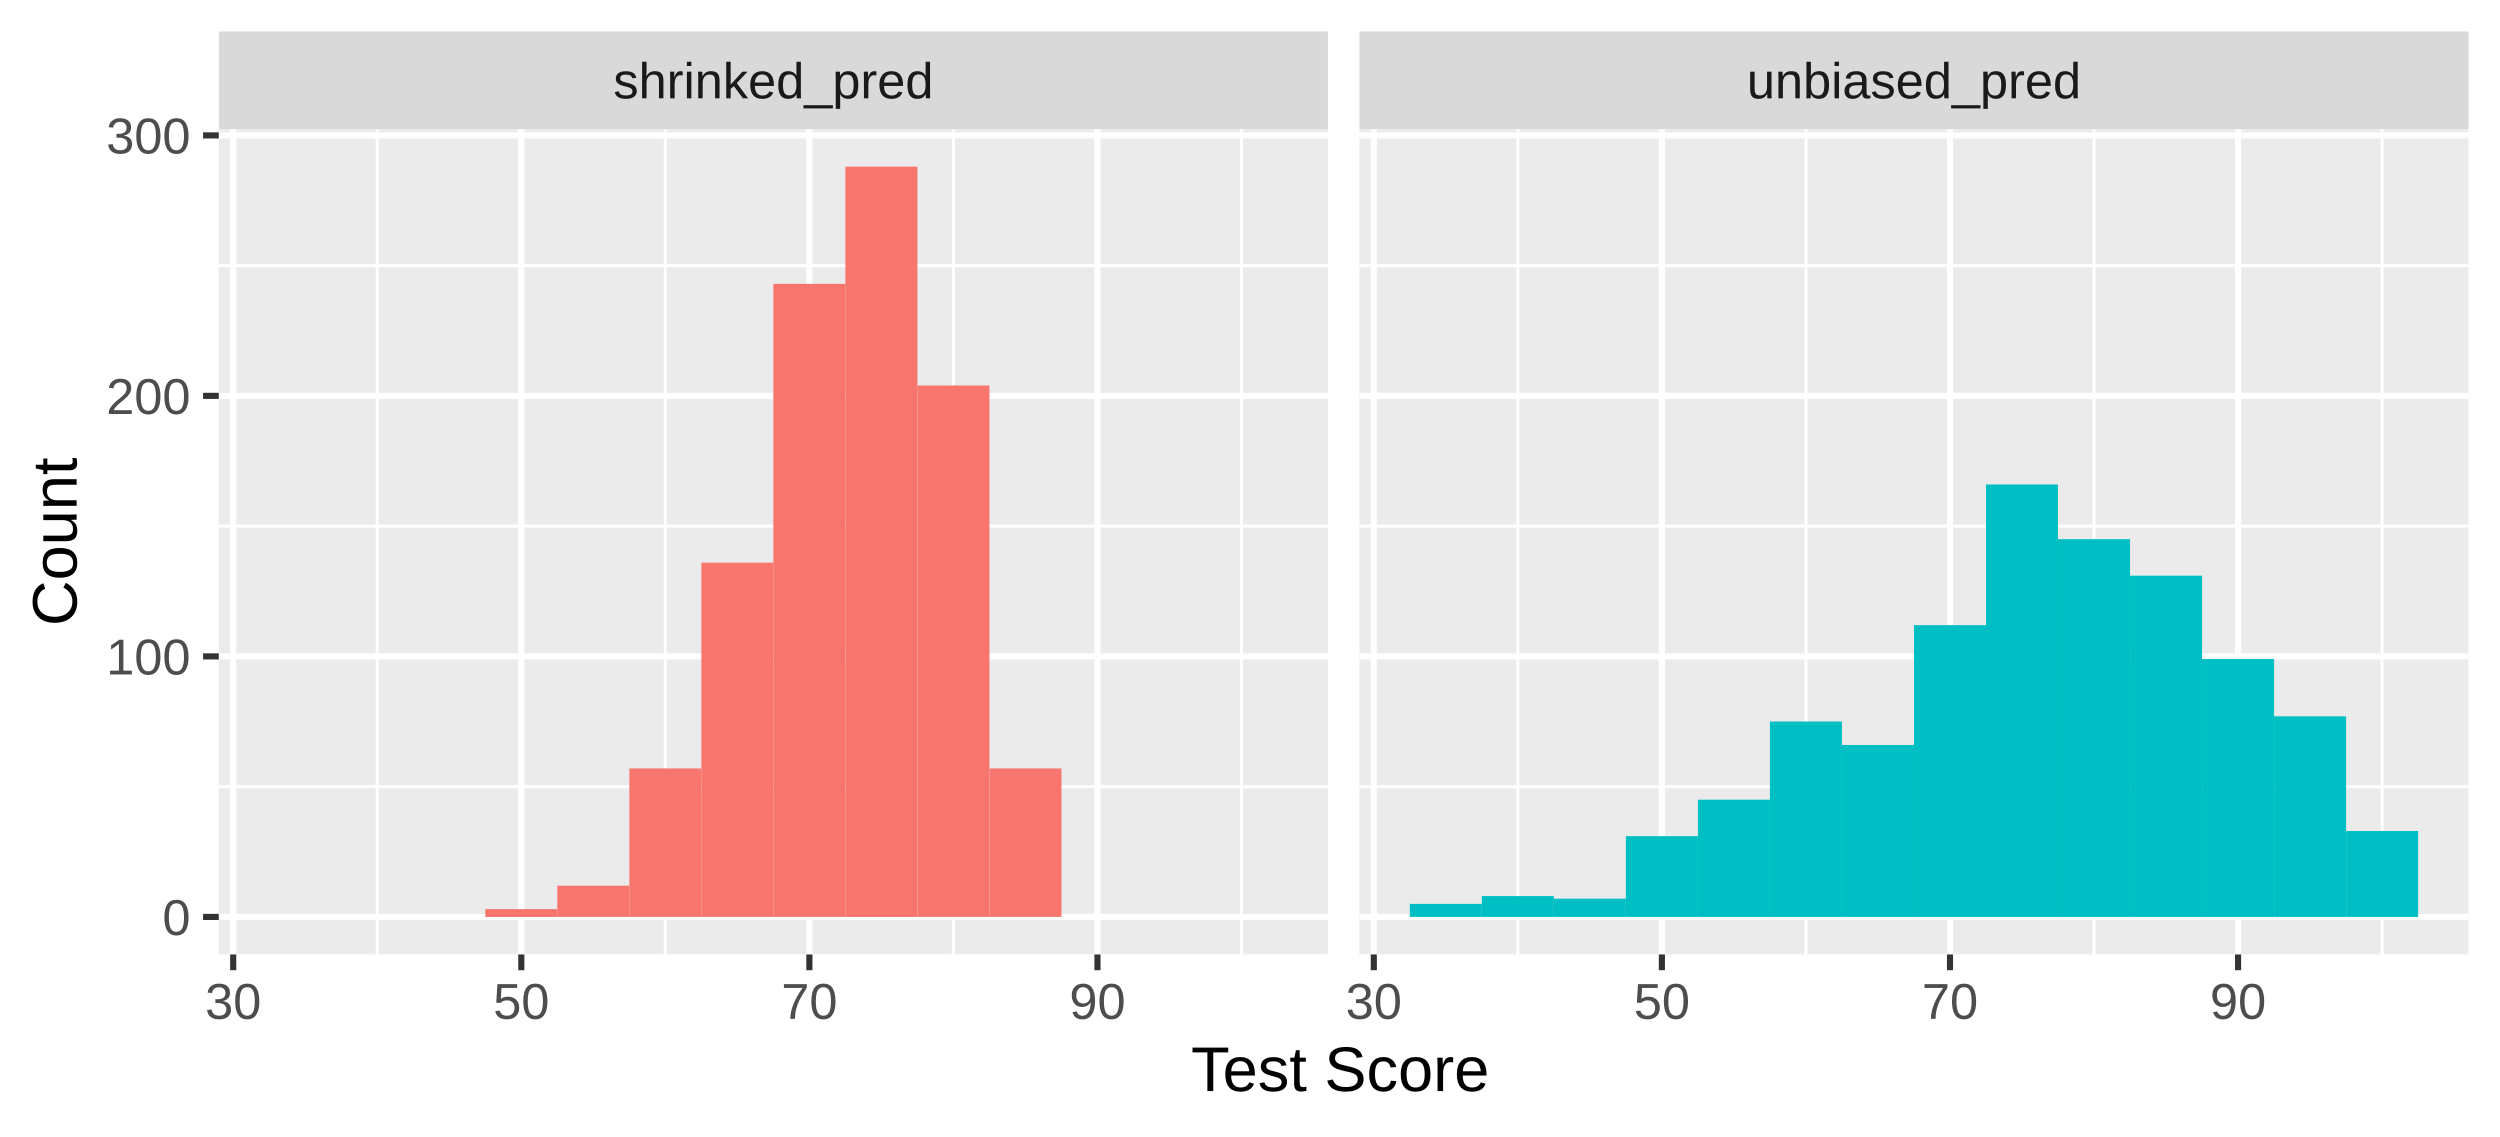
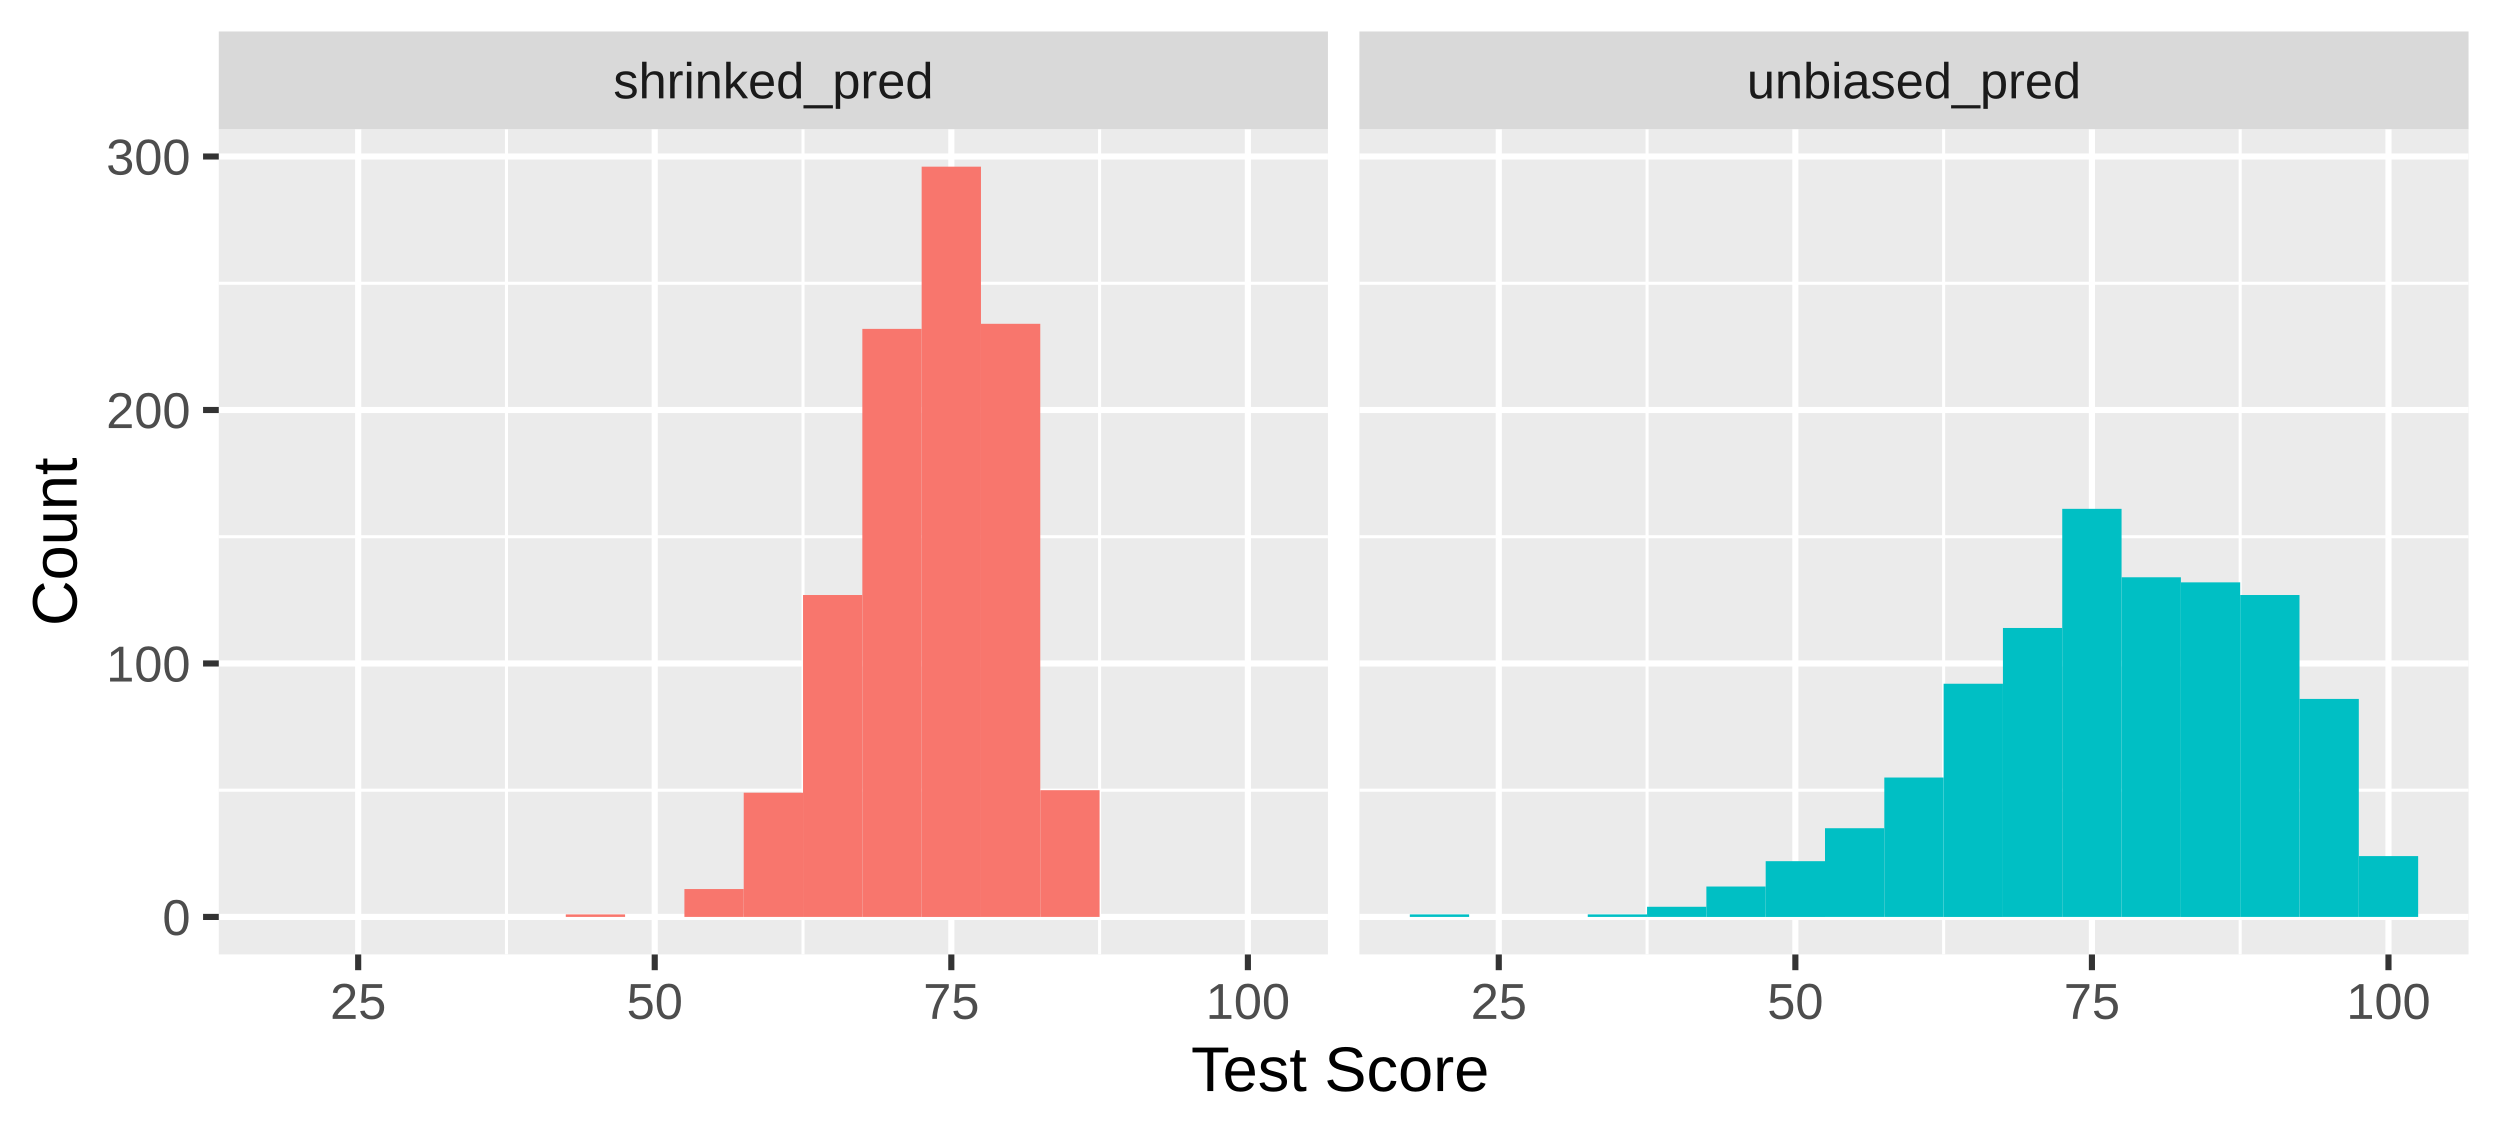
<svg xmlns="http://www.w3.org/2000/svg" viewBox="0 0 792.00 360.00">
  <defs>
    <style type="text/css">
    line, polyline, polygon, path, rect, circle {
      fill: none;
      stroke: #000000;
      stroke-linecap: round;
      stroke-linejoin: round;
      stroke-miterlimit: 10.00;
    }
  </style>
  </defs>
  <rect width="100%" height="100%" style="stroke: none; fill: #FFFFFF;" />
  <rect x="0.00" y="0.00" width="792.00" height="360.00" style="stroke-width: 1.94; stroke: #FFFFFF; fill: #FFFFFF;" />
  <defs>
    <clipPath id="cpNjkuMzF8NDIwLjY5fDMwMi4zN3w0MC45MQ==">
      <rect x="69.31" y="40.91" width="351.38" height="261.45" />
    </clipPath>
  </defs>
  <rect x="69.31" y="40.91" width="351.38" height="261.45" style="stroke-width: 1.94; stroke: none; fill: #EBEBEB;" clip-path="url(#cpNjkuMzF8NDIwLjY5fDMwMi4zN3w0MC45MQ==)" />
-   <polyline points="69.31,249.22 420.69,249.22 " style="stroke-width: 0.97; stroke: #FFFFFF; stroke-linecap: butt;" clip-path="url(#cpNjkuMzF8NDIwLjY5fDMwMi4zN3w0MC45MQ==)" />
-   <polyline points="69.31,166.69 420.69,166.69 " style="stroke-width: 0.97; stroke: #FFFFFF; stroke-linecap: butt;" clip-path="url(#cpNjkuMzF8NDIwLjY5fDMwMi4zN3w0MC45MQ==)" />
-   <polyline points="69.31,84.16 420.69,84.16 " style="stroke-width: 0.97; stroke: #FFFFFF; stroke-linecap: butt;" clip-path="url(#cpNjkuMzF8NDIwLjY5fDMwMi4zN3w0MC45MQ==)" />
-   <polyline points="119.51,302.37 119.51,40.91 " style="stroke-width: 0.97; stroke: #FFFFFF; stroke-linecap: butt;" clip-path="url(#cpNjkuMzF8NDIwLjY5fDMwMi4zN3w0MC45MQ==)" />
-   <polyline points="210.78,302.37 210.78,40.91 " style="stroke-width: 0.97; stroke: #FFFFFF; stroke-linecap: butt;" clip-path="url(#cpNjkuMzF8NDIwLjY5fDMwMi4zN3w0MC45MQ==)" />
-   <polyline points="302.05,302.37 302.05,40.91 " style="stroke-width: 0.97; stroke: #FFFFFF; stroke-linecap: butt;" clip-path="url(#cpNjkuMzF8NDIwLjY5fDMwMi4zN3w0MC45MQ==)" />
-   <polyline points="393.31,302.37 393.31,40.91 " style="stroke-width: 0.97; stroke: #FFFFFF; stroke-linecap: butt;" clip-path="url(#cpNjkuMzF8NDIwLjY5fDMwMi4zN3w0MC45MQ==)" />
+   <polyline points="69.31,250.33 420.69,250.33 " style="stroke-width: 0.97; stroke: #FFFFFF; stroke-linecap: butt;" clip-path="url(#cpNjkuMzF8NDIwLjY5fDMwMi4zN3w0MC45MQ==)" />
+   <polyline points="69.31,170.03 420.69,170.03 " style="stroke-width: 0.97; stroke: #FFFFFF; stroke-linecap: butt;" clip-path="url(#cpNjkuMzF8NDIwLjY5fDMwMi4zN3w0MC45MQ==)" />
+   <polyline points="69.31,89.73 420.69,89.73 " style="stroke-width: 0.97; stroke: #FFFFFF; stroke-linecap: butt;" clip-path="url(#cpNjkuMzF8NDIwLjY5fDMwMi4zN3w0MC45MQ==)" />
+   <polyline points="160.45,302.37 160.45,40.91 " style="stroke-width: 0.97; stroke: #FFFFFF; stroke-linecap: butt;" clip-path="url(#cpNjkuMzF8NDIwLjY5fDMwMi4zN3w0MC45MQ==)" />
+   <polyline points="254.40,302.37 254.40,40.91 " style="stroke-width: 0.97; stroke: #FFFFFF; stroke-linecap: butt;" clip-path="url(#cpNjkuMzF8NDIwLjY5fDMwMi4zN3w0MC45MQ==)" />
+   <polyline points="348.35,302.37 348.35,40.91 " style="stroke-width: 0.97; stroke: #FFFFFF; stroke-linecap: butt;" clip-path="url(#cpNjkuMzF8NDIwLjY5fDMwMi4zN3w0MC45MQ==)" />
  <polyline points="69.31,290.48 420.69,290.48 " style="stroke-width: 1.94; stroke: #FFFFFF; stroke-linecap: butt;" clip-path="url(#cpNjkuMzF8NDIwLjY5fDMwMi4zN3w0MC45MQ==)" />
-   <polyline points="69.31,207.95 420.69,207.95 " style="stroke-width: 1.94; stroke: #FFFFFF; stroke-linecap: butt;" clip-path="url(#cpNjkuMzF8NDIwLjY5fDMwMi4zN3w0MC45MQ==)" />
-   <polyline points="69.31,125.42 420.69,125.42 " style="stroke-width: 1.94; stroke: #FFFFFF; stroke-linecap: butt;" clip-path="url(#cpNjkuMzF8NDIwLjY5fDMwMi4zN3w0MC45MQ==)" />
-   <polyline points="69.31,42.89 420.69,42.89 " style="stroke-width: 1.94; stroke: #FFFFFF; stroke-linecap: butt;" clip-path="url(#cpNjkuMzF8NDIwLjY5fDMwMi4zN3w0MC45MQ==)" />
-   <polyline points="73.88,302.37 73.88,40.91 " style="stroke-width: 1.94; stroke: #FFFFFF; stroke-linecap: butt;" clip-path="url(#cpNjkuMzF8NDIwLjY5fDMwMi4zN3w0MC45MQ==)" />
-   <polyline points="165.15,302.37 165.15,40.91 " style="stroke-width: 1.94; stroke: #FFFFFF; stroke-linecap: butt;" clip-path="url(#cpNjkuMzF8NDIwLjY5fDMwMi4zN3w0MC45MQ==)" />
-   <polyline points="256.41,302.37 256.41,40.91 " style="stroke-width: 1.94; stroke: #FFFFFF; stroke-linecap: butt;" clip-path="url(#cpNjkuMzF8NDIwLjY5fDMwMi4zN3w0MC45MQ==)" />
-   <polyline points="347.68,302.37 347.68,40.91 " style="stroke-width: 1.94; stroke: #FFFFFF; stroke-linecap: butt;" clip-path="url(#cpNjkuMzF8NDIwLjY5fDMwMi4zN3w0MC45MQ==)" />
-   <rect x="85.29" y="290.48" width="22.82" height="0.00" style="stroke-width: 1.07; stroke: none; stroke-linecap: square; stroke-linejoin: miter; fill: #F8766D;" clip-path="url(#cpNjkuMzF8NDIwLjY5fDMwMi4zN3w0MC45MQ==)" />
-   <rect x="108.10" y="290.48" width="22.82" height="0.00" style="stroke-width: 1.07; stroke: none; stroke-linecap: square; stroke-linejoin: miter; fill: #F8766D;" clip-path="url(#cpNjkuMzF8NDIwLjY5fDMwMi4zN3w0MC45MQ==)" />
-   <rect x="130.92" y="290.48" width="22.82" height="0.00" style="stroke-width: 1.07; stroke: none; stroke-linecap: square; stroke-linejoin: miter; fill: #F8766D;" clip-path="url(#cpNjkuMzF8NDIwLjY5fDMwMi4zN3w0MC45MQ==)" />
-   <rect x="153.74" y="288.01" width="22.82" height="2.48" style="stroke-width: 1.07; stroke: none; stroke-linecap: square; stroke-linejoin: miter; fill: #F8766D;" clip-path="url(#cpNjkuMzF8NDIwLjY5fDMwMi4zN3w0MC45MQ==)" />
-   <rect x="176.55" y="280.58" width="22.82" height="9.90" style="stroke-width: 1.07; stroke: none; stroke-linecap: square; stroke-linejoin: miter; fill: #F8766D;" clip-path="url(#cpNjkuMzF8NDIwLjY5fDMwMi4zN3w0MC45MQ==)" />
-   <rect x="199.37" y="243.44" width="22.82" height="47.04" style="stroke-width: 1.07; stroke: none; stroke-linecap: square; stroke-linejoin: miter; fill: #F8766D;" clip-path="url(#cpNjkuMzF8NDIwLjY5fDMwMi4zN3w0MC45MQ==)" />
-   <rect x="222.19" y="178.24" width="22.82" height="112.24" style="stroke-width: 1.07; stroke: none; stroke-linecap: square; stroke-linejoin: miter; fill: #F8766D;" clip-path="url(#cpNjkuMzF8NDIwLjY5fDMwMi4zN3w0MC45MQ==)" />
-   <rect x="245.00" y="89.93" width="22.82" height="200.55" style="stroke-width: 1.07; stroke: none; stroke-linecap: square; stroke-linejoin: miter; fill: #F8766D;" clip-path="url(#cpNjkuMzF8NDIwLjY5fDMwMi4zN3w0MC45MQ==)" />
-   <rect x="267.82" y="52.80" width="22.82" height="237.69" style="stroke-width: 1.07; stroke: none; stroke-linecap: square; stroke-linejoin: miter; fill: #F8766D;" clip-path="url(#cpNjkuMzF8NDIwLjY5fDMwMi4zN3w0MC45MQ==)" />
-   <rect x="290.64" y="122.12" width="22.82" height="168.36" style="stroke-width: 1.07; stroke: none; stroke-linecap: square; stroke-linejoin: miter; fill: #F8766D;" clip-path="url(#cpNjkuMzF8NDIwLjY5fDMwMi4zN3w0MC45MQ==)" />
-   <rect x="313.46" y="243.44" width="22.82" height="47.04" style="stroke-width: 1.07; stroke: none; stroke-linecap: square; stroke-linejoin: miter; fill: #F8766D;" clip-path="url(#cpNjkuMzF8NDIwLjY5fDMwMi4zN3w0MC45MQ==)" />
-   <rect x="336.27" y="290.48" width="22.82" height="0.00" style="stroke-width: 1.07; stroke: none; stroke-linecap: square; stroke-linejoin: miter; fill: #F8766D;" clip-path="url(#cpNjkuMzF8NDIwLjY5fDMwMi4zN3w0MC45MQ==)" />
-   <rect x="359.09" y="290.48" width="22.82" height="0.00" style="stroke-width: 1.07; stroke: none; stroke-linecap: square; stroke-linejoin: miter; fill: #F8766D;" clip-path="url(#cpNjkuMzF8NDIwLjY5fDMwMi4zN3w0MC45MQ==)" />
-   <rect x="381.91" y="290.48" width="22.82" height="0.00" style="stroke-width: 1.07; stroke: none; stroke-linecap: square; stroke-linejoin: miter; fill: #F8766D;" clip-path="url(#cpNjkuMzF8NDIwLjY5fDMwMi4zN3w0MC45MQ==)" />
+   <polyline points="69.31,210.18 420.69,210.18 " style="stroke-width: 1.94; stroke: #FFFFFF; stroke-linecap: butt;" clip-path="url(#cpNjkuMzF8NDIwLjY5fDMwMi4zN3w0MC45MQ==)" />
+   <polyline points="69.31,129.88 420.69,129.88 " style="stroke-width: 1.94; stroke: #FFFFFF; stroke-linecap: butt;" clip-path="url(#cpNjkuMzF8NDIwLjY5fDMwMi4zN3w0MC45MQ==)" />
+   <polyline points="69.31,49.58 420.69,49.58 " style="stroke-width: 1.94; stroke: #FFFFFF; stroke-linecap: butt;" clip-path="url(#cpNjkuMzF8NDIwLjY5fDMwMi4zN3w0MC45MQ==)" />
+   <polyline points="113.47,302.37 113.47,40.91 " style="stroke-width: 1.94; stroke: #FFFFFF; stroke-linecap: butt;" clip-path="url(#cpNjkuMzF8NDIwLjY5fDMwMi4zN3w0MC45MQ==)" />
+   <polyline points="207.42,302.37 207.42,40.91 " style="stroke-width: 1.94; stroke: #FFFFFF; stroke-linecap: butt;" clip-path="url(#cpNjkuMzF8NDIwLjY5fDMwMi4zN3w0MC45MQ==)" />
+   <polyline points="301.38,302.37 301.38,40.91 " style="stroke-width: 1.94; stroke: #FFFFFF; stroke-linecap: butt;" clip-path="url(#cpNjkuMzF8NDIwLjY5fDMwMi4zN3w0MC45MQ==)" />
+   <polyline points="395.33,302.37 395.33,40.91 " style="stroke-width: 1.94; stroke: #FFFFFF; stroke-linecap: butt;" clip-path="url(#cpNjkuMzF8NDIwLjY5fDMwMi4zN3w0MC45MQ==)" />
+   <rect x="85.29" y="290.48" width="18.79" height="0.00" style="stroke-width: 1.07; stroke: none; stroke-linecap: square; stroke-linejoin: miter; fill: #F8766D;" clip-path="url(#cpNjkuMzF8NDIwLjY5fDMwMi4zN3w0MC45MQ==)" />
+   <rect x="104.08" y="290.48" width="18.79" height="0.00" style="stroke-width: 1.07; stroke: none; stroke-linecap: square; stroke-linejoin: miter; fill: #F8766D;" clip-path="url(#cpNjkuMzF8NDIwLjY5fDMwMi4zN3w0MC45MQ==)" />
+   <rect x="122.87" y="290.48" width="18.79" height="0.00" style="stroke-width: 1.07; stroke: none; stroke-linecap: square; stroke-linejoin: miter; fill: #F8766D;" clip-path="url(#cpNjkuMzF8NDIwLjY5fDMwMi4zN3w0MC45MQ==)" />
+   <rect x="141.66" y="290.48" width="18.79" height="0.00" style="stroke-width: 1.07; stroke: none; stroke-linecap: square; stroke-linejoin: miter; fill: #F8766D;" clip-path="url(#cpNjkuMzF8NDIwLjY5fDMwMi4zN3w0MC45MQ==)" />
+   <rect x="160.45" y="290.48" width="18.79" height="0.00" style="stroke-width: 1.07; stroke: none; stroke-linecap: square; stroke-linejoin: miter; fill: #F8766D;" clip-path="url(#cpNjkuMzF8NDIwLjY5fDMwMi4zN3w0MC45MQ==)" />
+   <rect x="179.24" y="289.68" width="18.79" height="0.80" style="stroke-width: 1.07; stroke: none; stroke-linecap: square; stroke-linejoin: miter; fill: #F8766D;" clip-path="url(#cpNjkuMzF8NDIwLjY5fDMwMi4zN3w0MC45MQ==)" />
+   <rect x="198.03" y="290.48" width="18.79" height="0.00" style="stroke-width: 1.07; stroke: none; stroke-linecap: square; stroke-linejoin: miter; fill: #F8766D;" clip-path="url(#cpNjkuMzF8NDIwLjY5fDMwMi4zN3w0MC45MQ==)" />
+   <rect x="216.82" y="281.65" width="18.79" height="8.83" style="stroke-width: 1.07; stroke: none; stroke-linecap: square; stroke-linejoin: miter; fill: #F8766D;" clip-path="url(#cpNjkuMzF8NDIwLjY5fDMwMi4zN3w0MC45MQ==)" />
+   <rect x="235.61" y="251.13" width="18.79" height="39.35" style="stroke-width: 1.07; stroke: none; stroke-linecap: square; stroke-linejoin: miter; fill: #F8766D;" clip-path="url(#cpNjkuMzF8NDIwLjY5fDMwMi4zN3w0MC45MQ==)" />
+   <rect x="254.40" y="188.50" width="18.79" height="101.98" style="stroke-width: 1.07; stroke: none; stroke-linecap: square; stroke-linejoin: miter; fill: #F8766D;" clip-path="url(#cpNjkuMzF8NDIwLjY5fDMwMi4zN3w0MC45MQ==)" />
+   <rect x="273.19" y="104.19" width="18.79" height="186.29" style="stroke-width: 1.07; stroke: none; stroke-linecap: square; stroke-linejoin: miter; fill: #F8766D;" clip-path="url(#cpNjkuMzF8NDIwLjY5fDMwMi4zN3w0MC45MQ==)" />
+   <rect x="291.98" y="52.80" width="18.79" height="237.69" style="stroke-width: 1.07; stroke: none; stroke-linecap: square; stroke-linejoin: miter; fill: #F8766D;" clip-path="url(#cpNjkuMzF8NDIwLjY5fDMwMi4zN3w0MC45MQ==)" />
+   <rect x="310.77" y="102.58" width="18.79" height="187.90" style="stroke-width: 1.07; stroke: none; stroke-linecap: square; stroke-linejoin: miter; fill: #F8766D;" clip-path="url(#cpNjkuMzF8NDIwLjY5fDMwMi4zN3w0MC45MQ==)" />
+   <rect x="329.56" y="250.33" width="18.79" height="40.15" style="stroke-width: 1.07; stroke: none; stroke-linecap: square; stroke-linejoin: miter; fill: #F8766D;" clip-path="url(#cpNjkuMzF8NDIwLjY5fDMwMi4zN3w0MC45MQ==)" />
+   <rect x="348.35" y="290.48" width="18.79" height="0.00" style="stroke-width: 1.07; stroke: none; stroke-linecap: square; stroke-linejoin: miter; fill: #F8766D;" clip-path="url(#cpNjkuMzF8NDIwLjY5fDMwMi4zN3w0MC45MQ==)" />
+   <rect x="367.14" y="290.48" width="18.79" height="0.00" style="stroke-width: 1.07; stroke: none; stroke-linecap: square; stroke-linejoin: miter; fill: #F8766D;" clip-path="url(#cpNjkuMzF8NDIwLjY5fDMwMi4zN3w0MC45MQ==)" />
+   <rect x="385.93" y="290.48" width="18.79" height="0.00" style="stroke-width: 1.07; stroke: none; stroke-linecap: square; stroke-linejoin: miter; fill: #F8766D;" clip-path="url(#cpNjkuMzF8NDIwLjY5fDMwMi4zN3w0MC45MQ==)" />
  <defs>
    <clipPath id="cpMC4wMHw3OTIuMDB8MzYwLjAwfDAuMDA=">
      <rect x="0.00" y="0.00" width="792.00" height="360.00" />
    </clipPath>
  </defs>
  <defs>
    <clipPath id="cpNDMwLjY2fDc4Mi4wNHwzMDIuMzd8NDAuOTE=">
      <rect x="430.66" y="40.91" width="351.38" height="261.45" />
    </clipPath>
  </defs>
  <rect x="430.66" y="40.91" width="351.38" height="261.45" style="stroke-width: 1.94; stroke: none; fill: #EBEBEB;" clip-path="url(#cpNDMwLjY2fDc4Mi4wNHwzMDIuMzd8NDAuOTE=)" />
-   <polyline points="430.66,249.22 782.04,249.22 " style="stroke-width: 0.97; stroke: #FFFFFF; stroke-linecap: butt;" clip-path="url(#cpNDMwLjY2fDc4Mi4wNHwzMDIuMzd8NDAuOTE=)" />
-   <polyline points="430.66,166.69 782.04,166.69 " style="stroke-width: 0.97; stroke: #FFFFFF; stroke-linecap: butt;" clip-path="url(#cpNDMwLjY2fDc4Mi4wNHwzMDIuMzd8NDAuOTE=)" />
-   <polyline points="430.66,84.16 782.04,84.16 " style="stroke-width: 0.97; stroke: #FFFFFF; stroke-linecap: butt;" clip-path="url(#cpNDMwLjY2fDc4Mi4wNHwzMDIuMzd8NDAuOTE=)" />
-   <polyline points="480.85,302.37 480.85,40.91 " style="stroke-width: 0.97; stroke: #FFFFFF; stroke-linecap: butt;" clip-path="url(#cpNDMwLjY2fDc4Mi4wNHwzMDIuMzd8NDAuOTE=)" />
-   <polyline points="572.12,302.37 572.12,40.91 " style="stroke-width: 0.97; stroke: #FFFFFF; stroke-linecap: butt;" clip-path="url(#cpNDMwLjY2fDc4Mi4wNHwzMDIuMzd8NDAuOTE=)" />
-   <polyline points="663.39,302.37 663.39,40.91 " style="stroke-width: 0.97; stroke: #FFFFFF; stroke-linecap: butt;" clip-path="url(#cpNDMwLjY2fDc4Mi4wNHwzMDIuMzd8NDAuOTE=)" />
-   <polyline points="754.66,302.37 754.66,40.91 " style="stroke-width: 0.97; stroke: #FFFFFF; stroke-linecap: butt;" clip-path="url(#cpNDMwLjY2fDc4Mi4wNHwzMDIuMzd8NDAuOTE=)" />
+   <polyline points="430.66,250.33 782.04,250.33 " style="stroke-width: 0.97; stroke: #FFFFFF; stroke-linecap: butt;" clip-path="url(#cpNDMwLjY2fDc4Mi4wNHwzMDIuMzd8NDAuOTE=)" />
+   <polyline points="430.66,170.03 782.04,170.03 " style="stroke-width: 0.97; stroke: #FFFFFF; stroke-linecap: butt;" clip-path="url(#cpNDMwLjY2fDc4Mi4wNHwzMDIuMzd8NDAuOTE=)" />
+   <polyline points="430.66,89.73 782.04,89.73 " style="stroke-width: 0.97; stroke: #FFFFFF; stroke-linecap: butt;" clip-path="url(#cpNDMwLjY2fDc4Mi4wNHwzMDIuMzd8NDAuOTE=)" />
+   <polyline points="521.79,302.37 521.79,40.91 " style="stroke-width: 0.97; stroke: #FFFFFF; stroke-linecap: butt;" clip-path="url(#cpNDMwLjY2fDc4Mi4wNHwzMDIuMzd8NDAuOTE=)" />
+   <polyline points="615.74,302.37 615.74,40.91 " style="stroke-width: 0.97; stroke: #FFFFFF; stroke-linecap: butt;" clip-path="url(#cpNDMwLjY2fDc4Mi4wNHwzMDIuMzd8NDAuOTE=)" />
+   <polyline points="709.69,302.37 709.69,40.91 " style="stroke-width: 0.97; stroke: #FFFFFF; stroke-linecap: butt;" clip-path="url(#cpNDMwLjY2fDc4Mi4wNHwzMDIuMzd8NDAuOTE=)" />
  <polyline points="430.66,290.48 782.04,290.48 " style="stroke-width: 1.94; stroke: #FFFFFF; stroke-linecap: butt;" clip-path="url(#cpNDMwLjY2fDc4Mi4wNHwzMDIuMzd8NDAuOTE=)" />
-   <polyline points="430.66,207.95 782.04,207.95 " style="stroke-width: 1.94; stroke: #FFFFFF; stroke-linecap: butt;" clip-path="url(#cpNDMwLjY2fDc4Mi4wNHwzMDIuMzd8NDAuOTE=)" />
-   <polyline points="430.66,125.42 782.04,125.42 " style="stroke-width: 1.94; stroke: #FFFFFF; stroke-linecap: butt;" clip-path="url(#cpNDMwLjY2fDc4Mi4wNHwzMDIuMzd8NDAuOTE=)" />
-   <polyline points="430.66,42.89 782.04,42.89 " style="stroke-width: 1.94; stroke: #FFFFFF; stroke-linecap: butt;" clip-path="url(#cpNDMwLjY2fDc4Mi4wNHwzMDIuMzd8NDAuOTE=)" />
-   <polyline points="435.22,302.37 435.22,40.91 " style="stroke-width: 1.94; stroke: #FFFFFF; stroke-linecap: butt;" clip-path="url(#cpNDMwLjY2fDc4Mi4wNHwzMDIuMzd8NDAuOTE=)" />
-   <polyline points="526.49,302.37 526.49,40.91 " style="stroke-width: 1.94; stroke: #FFFFFF; stroke-linecap: butt;" clip-path="url(#cpNDMwLjY2fDc4Mi4wNHwzMDIuMzd8NDAuOTE=)" />
-   <polyline points="617.76,302.37 617.76,40.91 " style="stroke-width: 1.94; stroke: #FFFFFF; stroke-linecap: butt;" clip-path="url(#cpNDMwLjY2fDc4Mi4wNHwzMDIuMzd8NDAuOTE=)" />
-   <polyline points="709.02,302.37 709.02,40.91 " style="stroke-width: 1.94; stroke: #FFFFFF; stroke-linecap: butt;" clip-path="url(#cpNDMwLjY2fDc4Mi4wNHwzMDIuMzd8NDAuOTE=)" />
-   <rect x="446.63" y="286.35" width="22.82" height="4.13" style="stroke-width: 1.07; stroke: none; stroke-linecap: square; stroke-linejoin: miter; fill: #00BFC4;" clip-path="url(#cpNDMwLjY2fDc4Mi4wNHwzMDIuMzd8NDAuOTE=)" />
-   <rect x="469.45" y="283.88" width="22.82" height="6.60" style="stroke-width: 1.07; stroke: none; stroke-linecap: square; stroke-linejoin: miter; fill: #00BFC4;" clip-path="url(#cpNDMwLjY2fDc4Mi4wNHwzMDIuMzd8NDAuOTE=)" />
-   <rect x="492.26" y="284.70" width="22.82" height="5.78" style="stroke-width: 1.07; stroke: none; stroke-linecap: square; stroke-linejoin: miter; fill: #00BFC4;" clip-path="url(#cpNDMwLjY2fDc4Mi4wNHwzMDIuMzd8NDAuOTE=)" />
-   <rect x="515.08" y="264.90" width="22.82" height="25.58" style="stroke-width: 1.07; stroke: none; stroke-linecap: square; stroke-linejoin: miter; fill: #00BFC4;" clip-path="url(#cpNDMwLjY2fDc4Mi4wNHwzMDIuMzd8NDAuOTE=)" />
-   <rect x="537.90" y="253.34" width="22.82" height="37.14" style="stroke-width: 1.07; stroke: none; stroke-linecap: square; stroke-linejoin: miter; fill: #00BFC4;" clip-path="url(#cpNDMwLjY2fDc4Mi4wNHwzMDIuMzd8NDAuOTE=)" />
-   <rect x="560.71" y="228.58" width="22.82" height="61.90" style="stroke-width: 1.07; stroke: none; stroke-linecap: square; stroke-linejoin: miter; fill: #00BFC4;" clip-path="url(#cpNDMwLjY2fDc4Mi4wNHwzMDIuMzd8NDAuOTE=)" />
-   <rect x="583.53" y="236.01" width="22.82" height="54.47" style="stroke-width: 1.07; stroke: none; stroke-linecap: square; stroke-linejoin: miter; fill: #00BFC4;" clip-path="url(#cpNDMwLjY2fDc4Mi4wNHwzMDIuMzd8NDAuOTE=)" />
-   <rect x="606.35" y="198.05" width="22.82" height="92.43" style="stroke-width: 1.07; stroke: none; stroke-linecap: square; stroke-linejoin: miter; fill: #00BFC4;" clip-path="url(#cpNDMwLjY2fDc4Mi4wNHwzMDIuMzd8NDAuOTE=)" />
-   <rect x="629.16" y="153.48" width="22.82" height="137.00" style="stroke-width: 1.07; stroke: none; stroke-linecap: square; stroke-linejoin: miter; fill: #00BFC4;" clip-path="url(#cpNDMwLjY2fDc4Mi4wNHwzMDIuMzd8NDAuOTE=)" />
-   <rect x="651.98" y="170.81" width="22.82" height="119.67" style="stroke-width: 1.07; stroke: none; stroke-linecap: square; stroke-linejoin: miter; fill: #00BFC4;" clip-path="url(#cpNDMwLjY2fDc4Mi4wNHwzMDIuMzd8NDAuOTE=)" />
-   <rect x="674.80" y="182.37" width="22.82" height="108.11" style="stroke-width: 1.07; stroke: none; stroke-linecap: square; stroke-linejoin: miter; fill: #00BFC4;" clip-path="url(#cpNDMwLjY2fDc4Mi4wNHwzMDIuMzd8NDAuOTE=)" />
-   <rect x="697.61" y="208.78" width="22.82" height="81.70" style="stroke-width: 1.07; stroke: none; stroke-linecap: square; stroke-linejoin: miter; fill: #00BFC4;" clip-path="url(#cpNDMwLjY2fDc4Mi4wNHwzMDIuMzd8NDAuOTE=)" />
-   <rect x="720.43" y="226.93" width="22.82" height="63.55" style="stroke-width: 1.07; stroke: none; stroke-linecap: square; stroke-linejoin: miter; fill: #00BFC4;" clip-path="url(#cpNDMwLjY2fDc4Mi4wNHwzMDIuMzd8NDAuOTE=)" />
-   <rect x="743.25" y="263.25" width="22.82" height="27.23" style="stroke-width: 1.07; stroke: none; stroke-linecap: square; stroke-linejoin: miter; fill: #00BFC4;" clip-path="url(#cpNDMwLjY2fDc4Mi4wNHwzMDIuMzd8NDAuOTE=)" />
+   <polyline points="430.66,210.18 782.04,210.18 " style="stroke-width: 1.94; stroke: #FFFFFF; stroke-linecap: butt;" clip-path="url(#cpNDMwLjY2fDc4Mi4wNHwzMDIuMzd8NDAuOTE=)" />
+   <polyline points="430.66,129.88 782.04,129.88 " style="stroke-width: 1.94; stroke: #FFFFFF; stroke-linecap: butt;" clip-path="url(#cpNDMwLjY2fDc4Mi4wNHwzMDIuMzd8NDAuOTE=)" />
+   <polyline points="430.66,49.58 782.04,49.58 " style="stroke-width: 1.94; stroke: #FFFFFF; stroke-linecap: butt;" clip-path="url(#cpNDMwLjY2fDc4Mi4wNHwzMDIuMzd8NDAuOTE=)" />
+   <polyline points="474.81,302.37 474.81,40.91 " style="stroke-width: 1.94; stroke: #FFFFFF; stroke-linecap: butt;" clip-path="url(#cpNDMwLjY2fDc4Mi4wNHwzMDIuMzd8NDAuOTE=)" />
+   <polyline points="568.77,302.37 568.77,40.91 " style="stroke-width: 1.94; stroke: #FFFFFF; stroke-linecap: butt;" clip-path="url(#cpNDMwLjY2fDc4Mi4wNHwzMDIuMzd8NDAuOTE=)" />
+   <polyline points="662.72,302.37 662.72,40.91 " style="stroke-width: 1.94; stroke: #FFFFFF; stroke-linecap: butt;" clip-path="url(#cpNDMwLjY2fDc4Mi4wNHwzMDIuMzd8NDAuOTE=)" />
+   <polyline points="756.67,302.37 756.67,40.91 " style="stroke-width: 1.94; stroke: #FFFFFF; stroke-linecap: butt;" clip-path="url(#cpNDMwLjY2fDc4Mi4wNHwzMDIuMzd8NDAuOTE=)" />
+   <rect x="446.63" y="289.68" width="18.79" height="0.80" style="stroke-width: 1.07; stroke: none; stroke-linecap: square; stroke-linejoin: miter; fill: #00BFC4;" clip-path="url(#cpNDMwLjY2fDc4Mi4wNHwzMDIuMzd8NDAuOTE=)" />
+   <rect x="465.42" y="290.48" width="18.79" height="0.00" style="stroke-width: 1.07; stroke: none; stroke-linecap: square; stroke-linejoin: miter; fill: #00BFC4;" clip-path="url(#cpNDMwLjY2fDc4Mi4wNHwzMDIuMzd8NDAuOTE=)" />
+   <rect x="484.21" y="290.48" width="18.79" height="0.00" style="stroke-width: 1.07; stroke: none; stroke-linecap: square; stroke-linejoin: miter; fill: #00BFC4;" clip-path="url(#cpNDMwLjY2fDc4Mi4wNHwzMDIuMzd8NDAuOTE=)" />
+   <rect x="503.00" y="289.68" width="18.79" height="0.80" style="stroke-width: 1.07; stroke: none; stroke-linecap: square; stroke-linejoin: miter; fill: #00BFC4;" clip-path="url(#cpNDMwLjY2fDc4Mi4wNHwzMDIuMzd8NDAuOTE=)" />
+   <rect x="521.79" y="287.27" width="18.79" height="3.21" style="stroke-width: 1.07; stroke: none; stroke-linecap: square; stroke-linejoin: miter; fill: #00BFC4;" clip-path="url(#cpNDMwLjY2fDc4Mi4wNHwzMDIuMzd8NDAuOTE=)" />
+   <rect x="540.58" y="280.85" width="18.79" height="9.64" style="stroke-width: 1.07; stroke: none; stroke-linecap: square; stroke-linejoin: miter; fill: #00BFC4;" clip-path="url(#cpNDMwLjY2fDc4Mi4wNHwzMDIuMzd8NDAuOTE=)" />
+   <rect x="559.37" y="272.82" width="18.79" height="17.67" style="stroke-width: 1.07; stroke: none; stroke-linecap: square; stroke-linejoin: miter; fill: #00BFC4;" clip-path="url(#cpNDMwLjY2fDc4Mi4wNHwzMDIuMzd8NDAuOTE=)" />
+   <rect x="578.16" y="262.38" width="18.79" height="28.10" style="stroke-width: 1.07; stroke: none; stroke-linecap: square; stroke-linejoin: miter; fill: #00BFC4;" clip-path="url(#cpNDMwLjY2fDc4Mi4wNHwzMDIuMzd8NDAuOTE=)" />
+   <rect x="596.95" y="246.32" width="18.79" height="44.16" style="stroke-width: 1.07; stroke: none; stroke-linecap: square; stroke-linejoin: miter; fill: #00BFC4;" clip-path="url(#cpNDMwLjY2fDc4Mi4wNHwzMDIuMzd8NDAuOTE=)" />
+   <rect x="615.74" y="216.61" width="18.79" height="73.88" style="stroke-width: 1.07; stroke: none; stroke-linecap: square; stroke-linejoin: miter; fill: #00BFC4;" clip-path="url(#cpNDMwLjY2fDc4Mi4wNHwzMDIuMzd8NDAuOTE=)" />
+   <rect x="634.53" y="198.94" width="18.79" height="91.54" style="stroke-width: 1.07; stroke: none; stroke-linecap: square; stroke-linejoin: miter; fill: #00BFC4;" clip-path="url(#cpNDMwLjY2fDc4Mi4wNHwzMDIuMzd8NDAuOTE=)" />
+   <rect x="653.32" y="161.20" width="18.79" height="129.28" style="stroke-width: 1.07; stroke: none; stroke-linecap: square; stroke-linejoin: miter; fill: #00BFC4;" clip-path="url(#cpNDMwLjY2fDc4Mi4wNHwzMDIuMzd8NDAuOTE=)" />
+   <rect x="672.11" y="182.88" width="18.79" height="107.60" style="stroke-width: 1.07; stroke: none; stroke-linecap: square; stroke-linejoin: miter; fill: #00BFC4;" clip-path="url(#cpNDMwLjY2fDc4Mi4wNHwzMDIuMzd8NDAuOTE=)" />
+   <rect x="690.90" y="184.49" width="18.79" height="106.00" style="stroke-width: 1.07; stroke: none; stroke-linecap: square; stroke-linejoin: miter; fill: #00BFC4;" clip-path="url(#cpNDMwLjY2fDc4Mi4wNHwzMDIuMzd8NDAuOTE=)" />
+   <rect x="709.69" y="188.50" width="18.79" height="101.98" style="stroke-width: 1.07; stroke: none; stroke-linecap: square; stroke-linejoin: miter; fill: #00BFC4;" clip-path="url(#cpNDMwLjY2fDc4Mi4wNHwzMDIuMzd8NDAuOTE=)" />
+   <rect x="728.48" y="221.42" width="18.79" height="69.06" style="stroke-width: 1.07; stroke: none; stroke-linecap: square; stroke-linejoin: miter; fill: #00BFC4;" clip-path="url(#cpNDMwLjY2fDc4Mi4wNHwzMDIuMzd8NDAuOTE=)" />
+   <rect x="747.28" y="271.21" width="18.79" height="19.27" style="stroke-width: 1.07; stroke: none; stroke-linecap: square; stroke-linejoin: miter; fill: #00BFC4;" clip-path="url(#cpNDMwLjY2fDc4Mi4wNHwzMDIuMzd8NDAuOTE=)" />
  <defs>
    <clipPath id="cpMC4wMHw3OTIuMDB8MzYwLjAwfDAuMDA=">
      <rect x="0.00" y="0.00" width="792.00" height="360.00" />
    </clipPath>
  </defs>
  <defs>
    <clipPath id="cpNjkuMzF8NDIwLjY5fDQwLjkxfDkuOTY=">
      <rect x="69.31" y="9.96" width="351.38" height="30.95" />
    </clipPath>
  </defs>
  <rect x="69.31" y="9.96" width="351.38" height="30.95" style="stroke-width: 1.94; stroke: none; fill: #D9D9D9;" clip-path="url(#cpNjkuMzF8NDIwLjY5fDQwLjkxfDkuOTY=)" />
  <g clip-path="url(#cpNjkuMzF8NDIwLjY5fDQwLjkxfDkuOTY=)">
    <text x="194.31" y="31.16" style="font-size: 16.00px; fill: #1A1A1A; font-family: Arial;" textLength="101.40px" lengthAdjust="spacingAndGlyphs">shrinked_pred</text>
  </g>
  <defs>
    <clipPath id="cpMC4wMHw3OTIuMDB8MzYwLjAwfDAuMDA=">
      <rect x="0.00" y="0.00" width="792.00" height="360.00" />
    </clipPath>
  </defs>
  <defs>
    <clipPath id="cpNDMwLjY2fDc4Mi4wNHw0MC45MXw5Ljk2">
      <rect x="430.66" y="9.96" width="351.38" height="30.95" />
    </clipPath>
  </defs>
  <rect x="430.66" y="9.96" width="351.38" height="30.95" style="stroke-width: 1.94; stroke: none; fill: #D9D9D9;" clip-path="url(#cpNDMwLjY2fDc4Mi4wNHw0MC45MXw5Ljk2)" />
  <g clip-path="url(#cpNDMwLjY2fDc4Mi4wNHw0MC45MXw5Ljk2)">
    <text x="553.41" y="31.16" style="font-size: 16.00px; fill: #1A1A1A; font-family: Arial;" textLength="105.87px" lengthAdjust="spacingAndGlyphs">unbiased_pred</text>
  </g>
  <defs>
    <clipPath id="cpMC4wMHw3OTIuMDB8MzYwLjAwfDAuMDA=">
      <rect x="0.00" y="0.00" width="792.00" height="360.00" />
    </clipPath>
  </defs>
-   <polyline points="73.88,307.35 73.88,302.37 " style="stroke-width: 1.94; stroke: #333333; stroke-linecap: butt;" clip-path="url(#cpMC4wMHw3OTIuMDB8MzYwLjAwfDAuMDA=)" />
-   <polyline points="165.15,307.35 165.15,302.37 " style="stroke-width: 1.94; stroke: #333333; stroke-linecap: butt;" clip-path="url(#cpMC4wMHw3OTIuMDB8MzYwLjAwfDAuMDA=)" />
-   <polyline points="256.41,307.35 256.41,302.37 " style="stroke-width: 1.94; stroke: #333333; stroke-linecap: butt;" clip-path="url(#cpMC4wMHw3OTIuMDB8MzYwLjAwfDAuMDA=)" />
-   <polyline points="347.68,307.35 347.68,302.37 " style="stroke-width: 1.94; stroke: #333333; stroke-linecap: butt;" clip-path="url(#cpMC4wMHw3OTIuMDB8MzYwLjAwfDAuMDA=)" />
+   <polyline points="113.47,307.35 113.47,302.37 " style="stroke-width: 1.94; stroke: #333333; stroke-linecap: butt;" clip-path="url(#cpMC4wMHw3OTIuMDB8MzYwLjAwfDAuMDA=)" />
+   <polyline points="207.42,307.35 207.42,302.37 " style="stroke-width: 1.94; stroke: #333333; stroke-linecap: butt;" clip-path="url(#cpMC4wMHw3OTIuMDB8MzYwLjAwfDAuMDA=)" />
+   <polyline points="301.38,307.35 301.38,302.37 " style="stroke-width: 1.94; stroke: #333333; stroke-linecap: butt;" clip-path="url(#cpMC4wMHw3OTIuMDB8MzYwLjAwfDAuMDA=)" />
+   <polyline points="395.33,307.35 395.33,302.37 " style="stroke-width: 1.94; stroke: #333333; stroke-linecap: butt;" clip-path="url(#cpMC4wMHw3OTIuMDB8MzYwLjAwfDAuMDA=)" />
  <g clip-path="url(#cpMC4wMHw3OTIuMDB8MzYwLjAwfDAuMDA=)">
-     <text x="64.98" y="322.78" style="font-size: 16.00px; fill: #4D4D4D; font-family: Arial;" textLength="17.80px" lengthAdjust="spacingAndGlyphs">30</text>
+     <text x="104.57" y="322.78" style="font-size: 16.00px; fill: #4D4D4D; font-family: Arial;" textLength="17.80px" lengthAdjust="spacingAndGlyphs">25</text>
  </g>
  <g clip-path="url(#cpMC4wMHw3OTIuMDB8MzYwLjAwfDAuMDA=)">
-     <text x="156.25" y="322.78" style="font-size: 16.00px; fill: #4D4D4D; font-family: Arial;" textLength="17.80px" lengthAdjust="spacingAndGlyphs">50</text>
+     <text x="198.53" y="322.78" style="font-size: 16.00px; fill: #4D4D4D; font-family: Arial;" textLength="17.80px" lengthAdjust="spacingAndGlyphs">50</text>
  </g>
  <g clip-path="url(#cpMC4wMHw3OTIuMDB8MzYwLjAwfDAuMDA=)">
-     <text x="247.51" y="322.78" style="font-size: 16.00px; fill: #4D4D4D; font-family: Arial;" textLength="17.80px" lengthAdjust="spacingAndGlyphs">70</text>
+     <text x="292.48" y="322.78" style="font-size: 16.00px; fill: #4D4D4D; font-family: Arial;" textLength="17.80px" lengthAdjust="spacingAndGlyphs">75</text>
  </g>
  <g clip-path="url(#cpMC4wMHw3OTIuMDB8MzYwLjAwfDAuMDA=)">
-     <text x="338.78" y="322.78" style="font-size: 16.00px; fill: #4D4D4D; font-family: Arial;" textLength="17.80px" lengthAdjust="spacingAndGlyphs">90</text>
+     <text x="381.98" y="322.78" style="font-size: 16.00px; fill: #4D4D4D; font-family: Arial;" textLength="26.70px" lengthAdjust="spacingAndGlyphs">100</text>
  </g>
-   <polyline points="435.22,307.35 435.22,302.37 " style="stroke-width: 1.94; stroke: #333333; stroke-linecap: butt;" clip-path="url(#cpMC4wMHw3OTIuMDB8MzYwLjAwfDAuMDA=)" />
-   <polyline points="526.49,307.35 526.49,302.37 " style="stroke-width: 1.94; stroke: #333333; stroke-linecap: butt;" clip-path="url(#cpMC4wMHw3OTIuMDB8MzYwLjAwfDAuMDA=)" />
-   <polyline points="617.76,307.35 617.76,302.37 " style="stroke-width: 1.94; stroke: #333333; stroke-linecap: butt;" clip-path="url(#cpMC4wMHw3OTIuMDB8MzYwLjAwfDAuMDA=)" />
-   <polyline points="709.02,307.35 709.02,302.37 " style="stroke-width: 1.94; stroke: #333333; stroke-linecap: butt;" clip-path="url(#cpMC4wMHw3OTIuMDB8MzYwLjAwfDAuMDA=)" />
+   <polyline points="474.81,307.35 474.81,302.37 " style="stroke-width: 1.94; stroke: #333333; stroke-linecap: butt;" clip-path="url(#cpMC4wMHw3OTIuMDB8MzYwLjAwfDAuMDA=)" />
+   <polyline points="568.77,307.35 568.77,302.37 " style="stroke-width: 1.94; stroke: #333333; stroke-linecap: butt;" clip-path="url(#cpMC4wMHw3OTIuMDB8MzYwLjAwfDAuMDA=)" />
+   <polyline points="662.72,307.35 662.72,302.37 " style="stroke-width: 1.94; stroke: #333333; stroke-linecap: butt;" clip-path="url(#cpMC4wMHw3OTIuMDB8MzYwLjAwfDAuMDA=)" />
+   <polyline points="756.67,307.35 756.67,302.37 " style="stroke-width: 1.94; stroke: #333333; stroke-linecap: butt;" clip-path="url(#cpMC4wMHw3OTIuMDB8MzYwLjAwfDAuMDA=)" />
  <g clip-path="url(#cpMC4wMHw3OTIuMDB8MzYwLjAwfDAuMDA=)">
-     <text x="426.32" y="322.78" style="font-size: 16.00px; fill: #4D4D4D; font-family: Arial;" textLength="17.80px" lengthAdjust="spacingAndGlyphs">30</text>
+     <text x="465.92" y="322.78" style="font-size: 16.00px; fill: #4D4D4D; font-family: Arial;" textLength="17.80px" lengthAdjust="spacingAndGlyphs">25</text>
  </g>
  <g clip-path="url(#cpMC4wMHw3OTIuMDB8MzYwLjAwfDAuMDA=)">
-     <text x="517.59" y="322.78" style="font-size: 16.00px; fill: #4D4D4D; font-family: Arial;" textLength="17.80px" lengthAdjust="spacingAndGlyphs">50</text>
+     <text x="559.87" y="322.78" style="font-size: 16.00px; fill: #4D4D4D; font-family: Arial;" textLength="17.80px" lengthAdjust="spacingAndGlyphs">50</text>
  </g>
  <g clip-path="url(#cpMC4wMHw3OTIuMDB8MzYwLjAwfDAuMDA=)">
-     <text x="608.86" y="322.78" style="font-size: 16.00px; fill: #4D4D4D; font-family: Arial;" textLength="17.80px" lengthAdjust="spacingAndGlyphs">70</text>
+     <text x="653.82" y="322.78" style="font-size: 16.00px; fill: #4D4D4D; font-family: Arial;" textLength="17.80px" lengthAdjust="spacingAndGlyphs">75</text>
  </g>
  <g clip-path="url(#cpMC4wMHw3OTIuMDB8MzYwLjAwfDAuMDA=)">
-     <text x="700.12" y="322.78" style="font-size: 16.00px; fill: #4D4D4D; font-family: Arial;" textLength="17.80px" lengthAdjust="spacingAndGlyphs">90</text>
+     <text x="743.32" y="322.78" style="font-size: 16.00px; fill: #4D4D4D; font-family: Arial;" textLength="26.70px" lengthAdjust="spacingAndGlyphs">100</text>
  </g>
  <g clip-path="url(#cpMC4wMHw3OTIuMDB8MzYwLjAwfDAuMDA=)">
    <text x="51.45" y="296.21" style="font-size: 16.00px; fill: #4D4D4D; font-family: Arial;" textLength="8.90px" lengthAdjust="spacingAndGlyphs">0</text>
  </g>
  <g clip-path="url(#cpMC4wMHw3OTIuMDB8MzYwLjAwfDAuMDA=)">
-     <text x="33.65" y="213.68" style="font-size: 16.00px; fill: #4D4D4D; font-family: Arial;" textLength="26.70px" lengthAdjust="spacingAndGlyphs">100</text>
+     <text x="33.65" y="215.91" style="font-size: 16.00px; fill: #4D4D4D; font-family: Arial;" textLength="26.70px" lengthAdjust="spacingAndGlyphs">100</text>
  </g>
  <g clip-path="url(#cpMC4wMHw3OTIuMDB8MzYwLjAwfDAuMDA=)">
-     <text x="33.65" y="131.15" style="font-size: 16.00px; fill: #4D4D4D; font-family: Arial;" textLength="26.70px" lengthAdjust="spacingAndGlyphs">200</text>
+     <text x="33.65" y="135.61" style="font-size: 16.00px; fill: #4D4D4D; font-family: Arial;" textLength="26.70px" lengthAdjust="spacingAndGlyphs">200</text>
  </g>
  <g clip-path="url(#cpMC4wMHw3OTIuMDB8MzYwLjAwfDAuMDA=)">
-     <text x="33.65" y="48.62" style="font-size: 16.00px; fill: #4D4D4D; font-family: Arial;" textLength="26.70px" lengthAdjust="spacingAndGlyphs">300</text>
+     <text x="33.65" y="55.31" style="font-size: 16.00px; fill: #4D4D4D; font-family: Arial;" textLength="26.70px" lengthAdjust="spacingAndGlyphs">300</text>
  </g>
  <polyline points="64.33,290.48 69.31,290.48 " style="stroke-width: 1.94; stroke: #333333; stroke-linecap: butt;" clip-path="url(#cpMC4wMHw3OTIuMDB8MzYwLjAwfDAuMDA=)" />
-   <polyline points="64.33,207.95 69.31,207.95 " style="stroke-width: 1.94; stroke: #333333; stroke-linecap: butt;" clip-path="url(#cpMC4wMHw3OTIuMDB8MzYwLjAwfDAuMDA=)" />
-   <polyline points="64.33,125.42 69.31,125.42 " style="stroke-width: 1.94; stroke: #333333; stroke-linecap: butt;" clip-path="url(#cpMC4wMHw3OTIuMDB8MzYwLjAwfDAuMDA=)" />
-   <polyline points="64.33,42.89 69.31,42.89 " style="stroke-width: 1.94; stroke: #333333; stroke-linecap: butt;" clip-path="url(#cpMC4wMHw3OTIuMDB8MzYwLjAwfDAuMDA=)" />
+   <polyline points="64.33,210.18 69.31,210.18 " style="stroke-width: 1.94; stroke: #333333; stroke-linecap: butt;" clip-path="url(#cpMC4wMHw3OTIuMDB8MzYwLjAwfDAuMDA=)" />
+   <polyline points="64.33,129.88 69.31,129.88 " style="stroke-width: 1.94; stroke: #333333; stroke-linecap: butt;" clip-path="url(#cpMC4wMHw3OTIuMDB8MzYwLjAwfDAuMDA=)" />
+   <polyline points="64.33,49.58 69.31,49.58 " style="stroke-width: 1.94; stroke: #333333; stroke-linecap: butt;" clip-path="url(#cpMC4wMHw3OTIuMDB8MzYwLjAwfDAuMDA=)" />
  <g clip-path="url(#cpMC4wMHw3OTIuMDB8MzYwLjAwfDAuMDA=)">
    <text x="377.33" y="345.64" style="font-size: 20.00px; font-family: Arial;" textLength="96.70px" lengthAdjust="spacingAndGlyphs">Test Score</text>
  </g>
  <g clip-path="url(#cpMC4wMHw3OTIuMDB8MzYwLjAwfDAuMDA=)">
    <text transform="translate(24.28,198.32) rotate(-90)" style="font-size: 20.00px; font-family: Arial;" textLength="53.37px" lengthAdjust="spacingAndGlyphs">Count</text>
  </g>
</svg>
